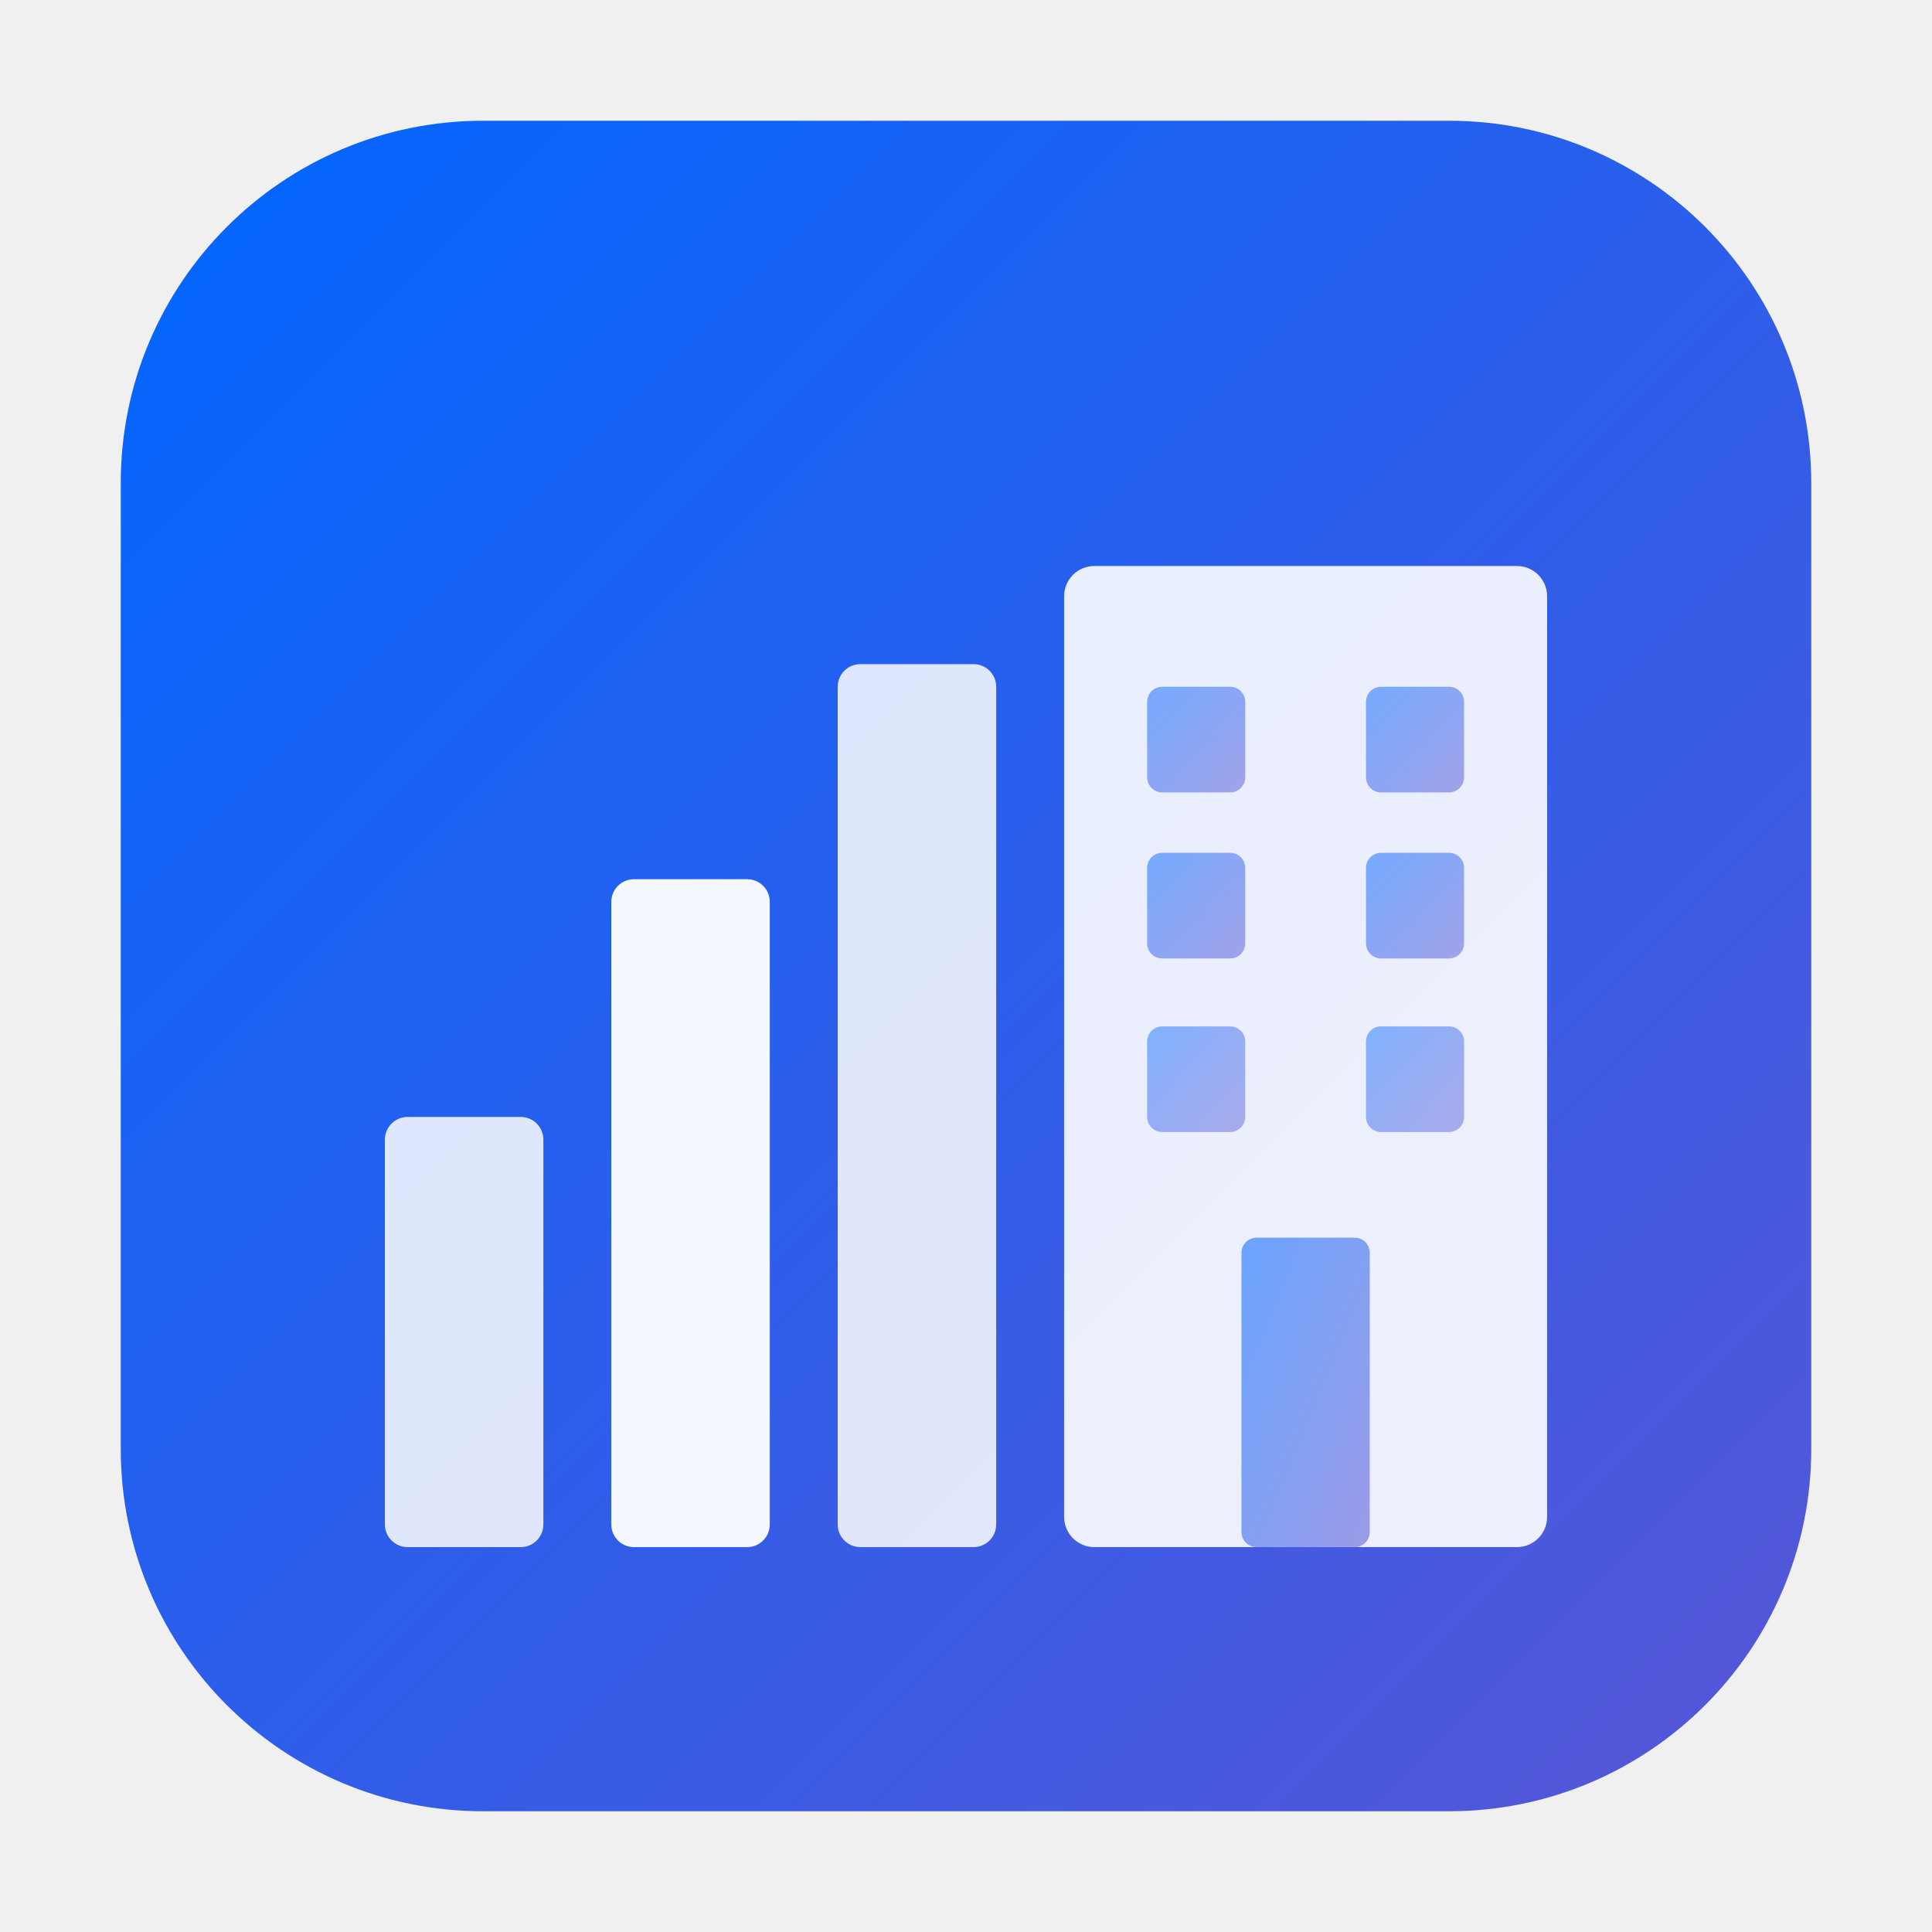
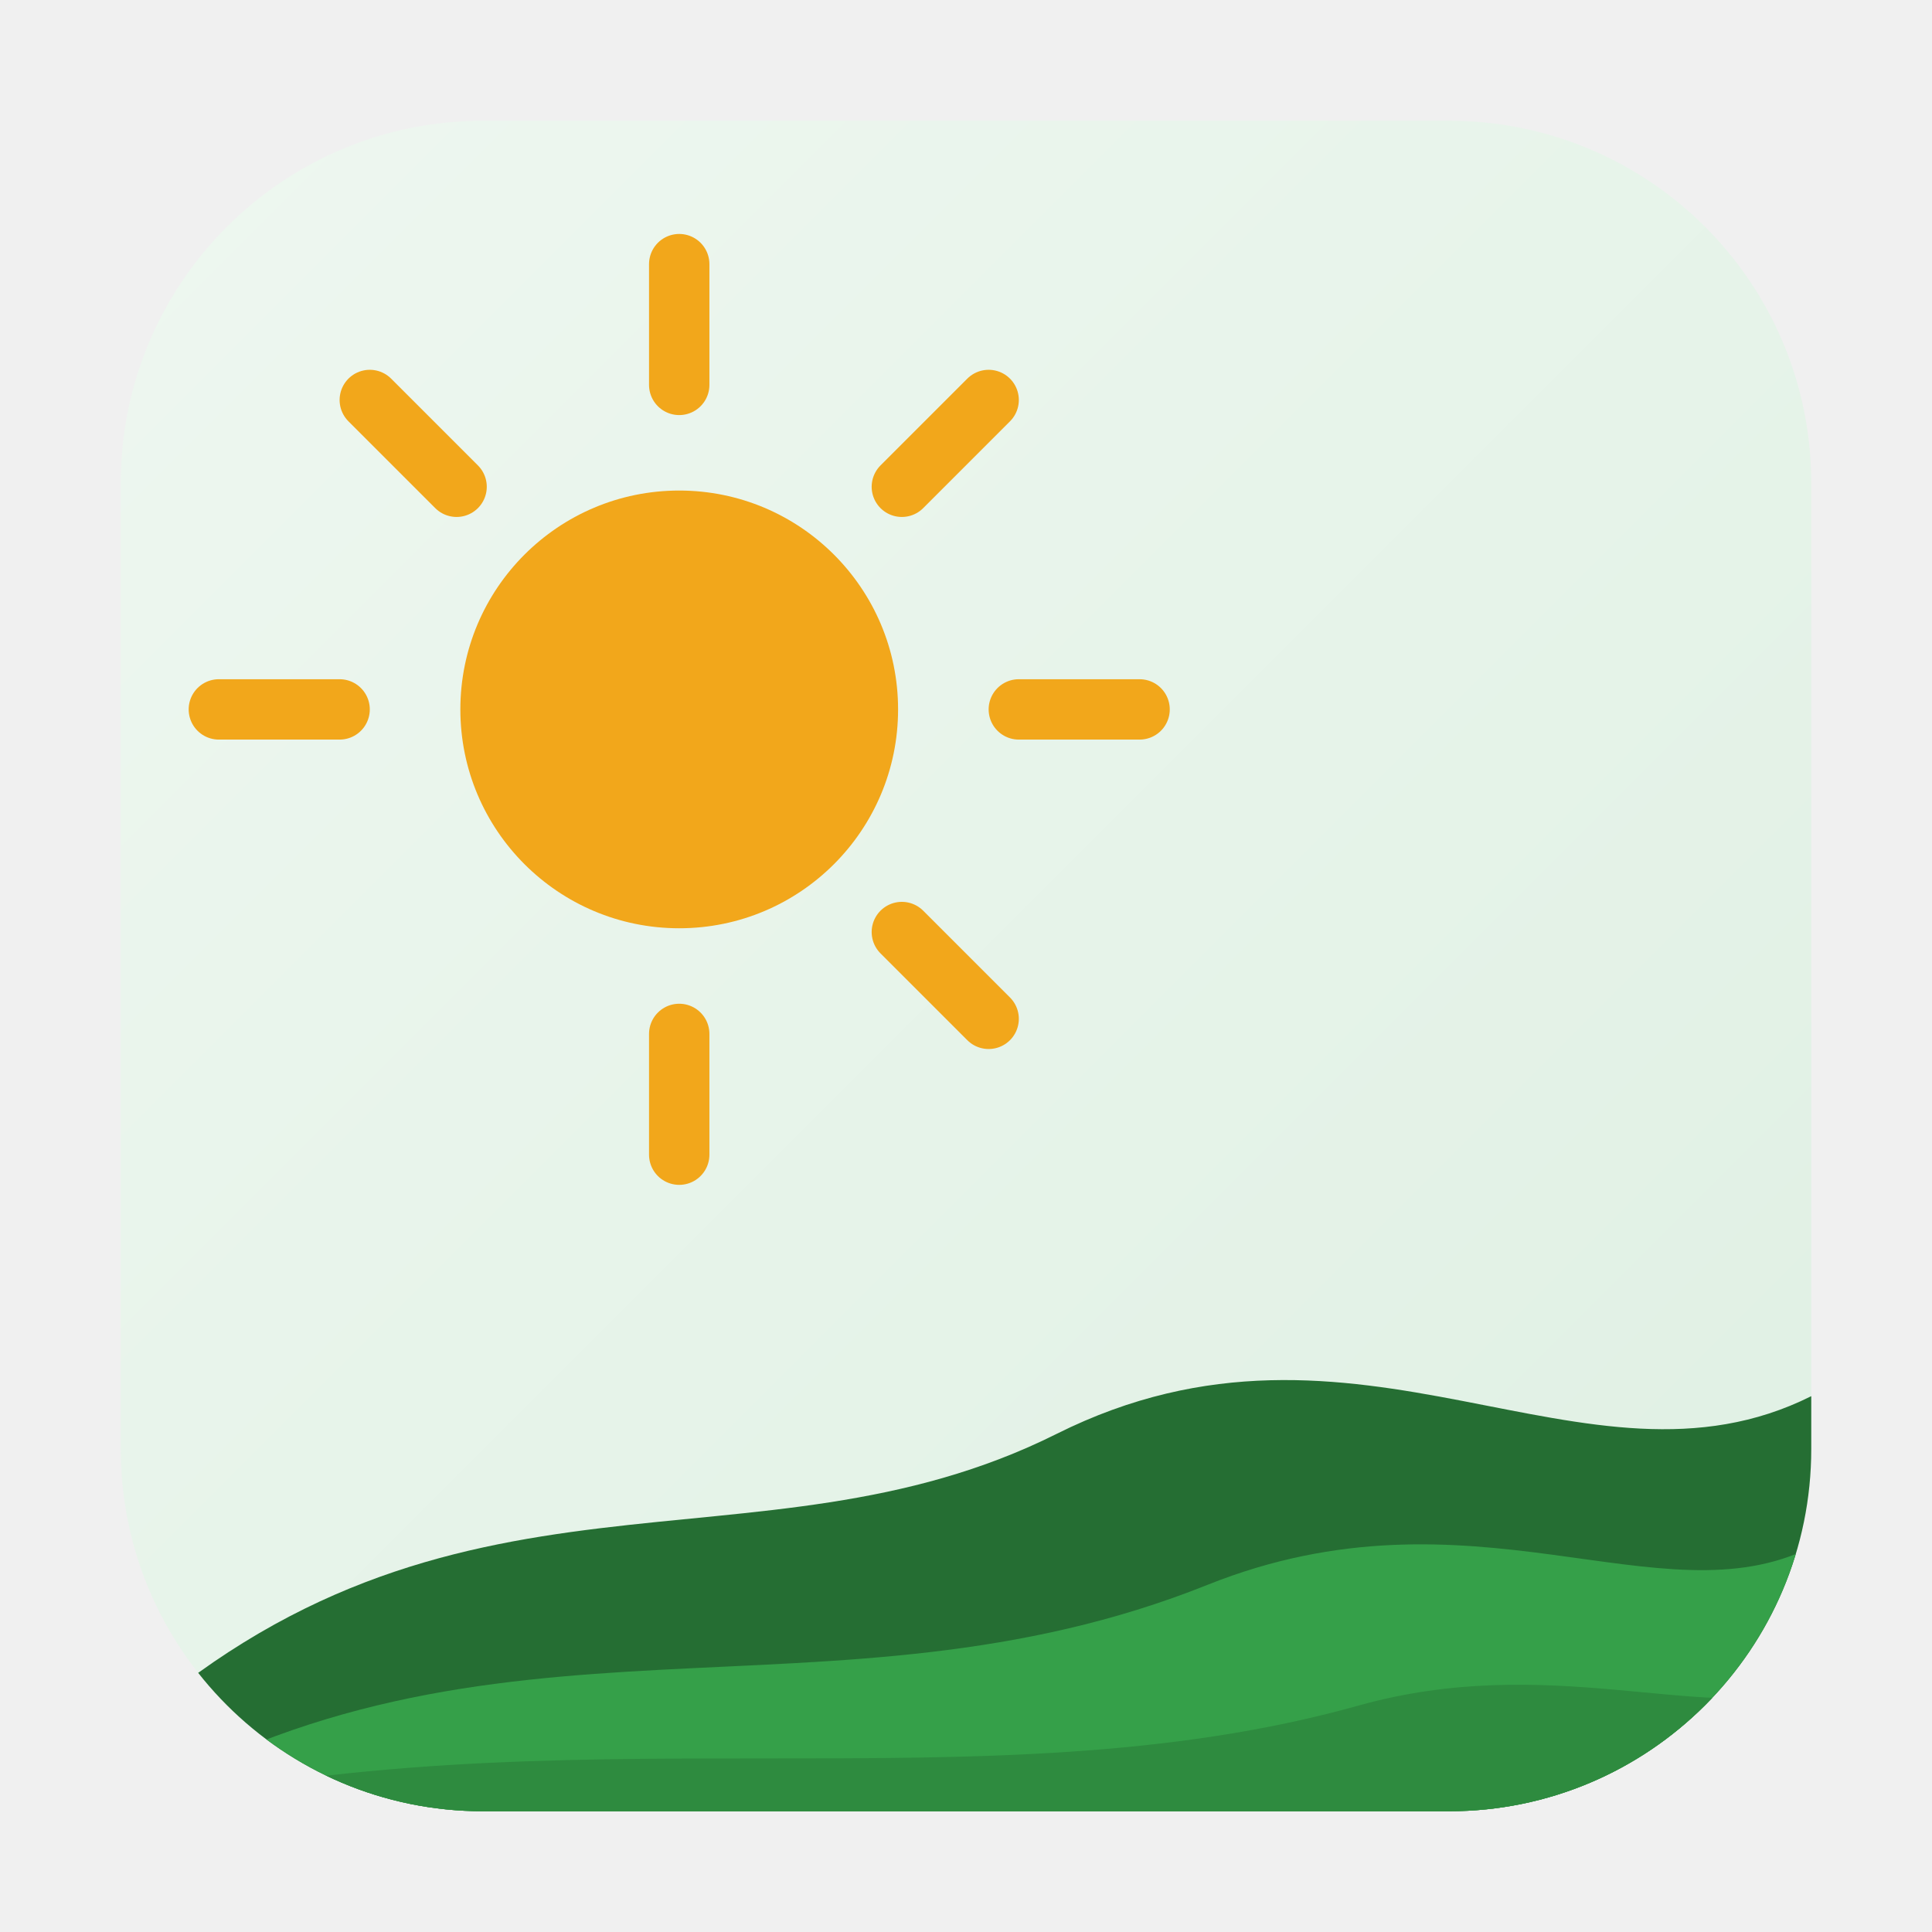
<svg xmlns="http://www.w3.org/2000/svg" viewBox="0 0 512 512" fill="none">
  <defs>
-     <linearGradient id="lg" x1="0%" y1="0%" x2="100%" y2="100%">
-       <stop offset="0%" stop-color="#0066ff" />
-       <stop offset="100%" stop-color="#5856d6" />
+     <linearGradient id="sky" x1="0%" y1="0%" x2="100%" y2="100%">
+       <stop offset="0%" stop-color="#eef7f0" />
+       <stop offset="100%" stop-color="#dff0e3" />
    </linearGradient>
+     <clipPath id="rounded">
+       <rect x="32" y="32" width="448" height="448" rx="96" />
+     </clipPath>
  </defs>
-   <rect x="32" y="32" width="448" height="448" rx="96" fill="url(#lg)" />
-   <rect x="102" y="296" width="42" height="114" rx="6" fill="#fff" opacity=".85" />
-   <rect x="162" y="233" width="42" height="177" rx="6" fill="#fff" opacity=".95" />
-   <rect x="222" y="176" width="42" height="234" rx="6" fill="#fff" opacity=".85" />
-   <rect x="282" y="150" width="128" height="260" rx="8" fill="#fff" opacity=".9" />
-   <rect x="304" y="182" width="26" height="28" rx="4" fill="url(#lg)" opacity=".5" />
-   <rect x="362" y="182" width="26" height="28" rx="4" fill="url(#lg)" opacity=".5" />
-   <rect x="304" y="226" width="26" height="28" rx="4" fill="url(#lg)" opacity=".5" />
-   <rect x="362" y="226" width="26" height="28" rx="4" fill="url(#lg)" opacity=".5" />
-   <rect x="304" y="272" width="26" height="28" rx="4" fill="url(#lg)" opacity=".45" />
-   <rect x="362" y="272" width="26" height="28" rx="4" fill="url(#lg)" opacity=".45" />
-   <rect x="329" y="328" width="34" height="82" rx="4" fill="url(#lg)" opacity=".55" />
+   <rect x="32" y="32" width="448" height="448" rx="96" fill="url(#sky)" />
+   <g clip-path="url(#rounded)">
+     <circle cx="180" cy="188" r="58" fill="#f2a71b" />
+     <g stroke="#f2a71b" stroke-width="16" stroke-linecap="round">
+       <line x1="180" y1="70" x2="180" y2="102" />
+       <line x1="180" y1="274" x2="180" y2="306" />
+       <line x1="58" y1="188" x2="90" y2="188" />
+       <line x1="270" y1="188" x2="302" y2="188" />
+       <line x1="98" y1="106" x2="121" y2="129" />
+       <line x1="239" y1="247" x2="262" y2="270" />
+       <line x1="262" y1="106" x2="239" y2="129" />
+     </g>
+     <path d="M32 460 C 120 380, 200 420, 280 380 C 360 340, 420 400, 480 370 V 480 H 32 Z" fill="#256e33" />
+     <path d="M32 480 C 130 420, 220 460, 320 420 C 390 392, 440 430, 480 410 V 480 H 32 Z" fill="#35a049" />
+     <path d="M32 480 C 150 452, 260 480, 360 452 C 410 438, 450 456, 480 448 V 480 H 32 Z" fill="#2e8b3f" />
+   </g>
</svg>
